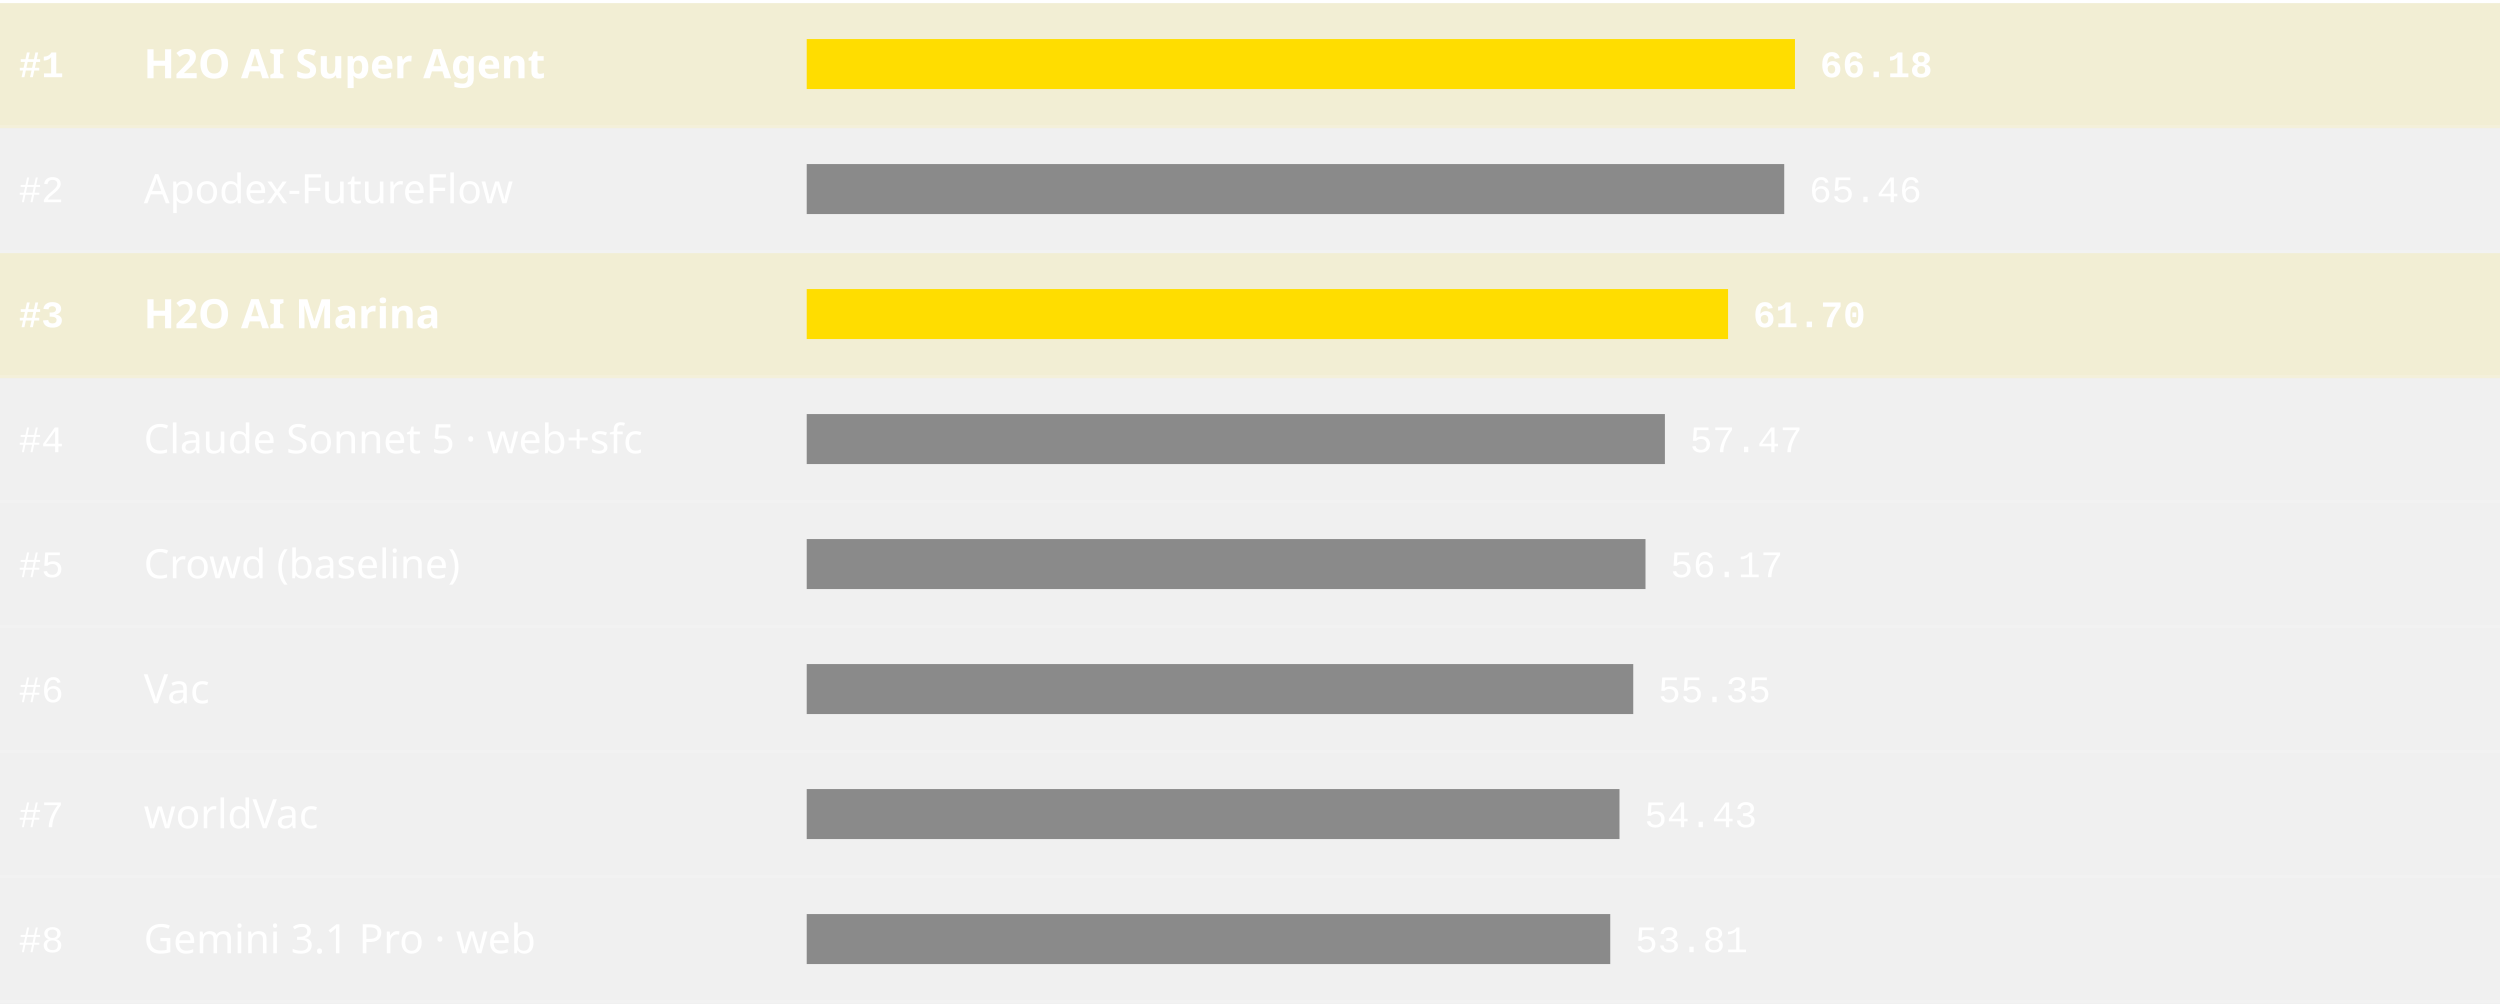
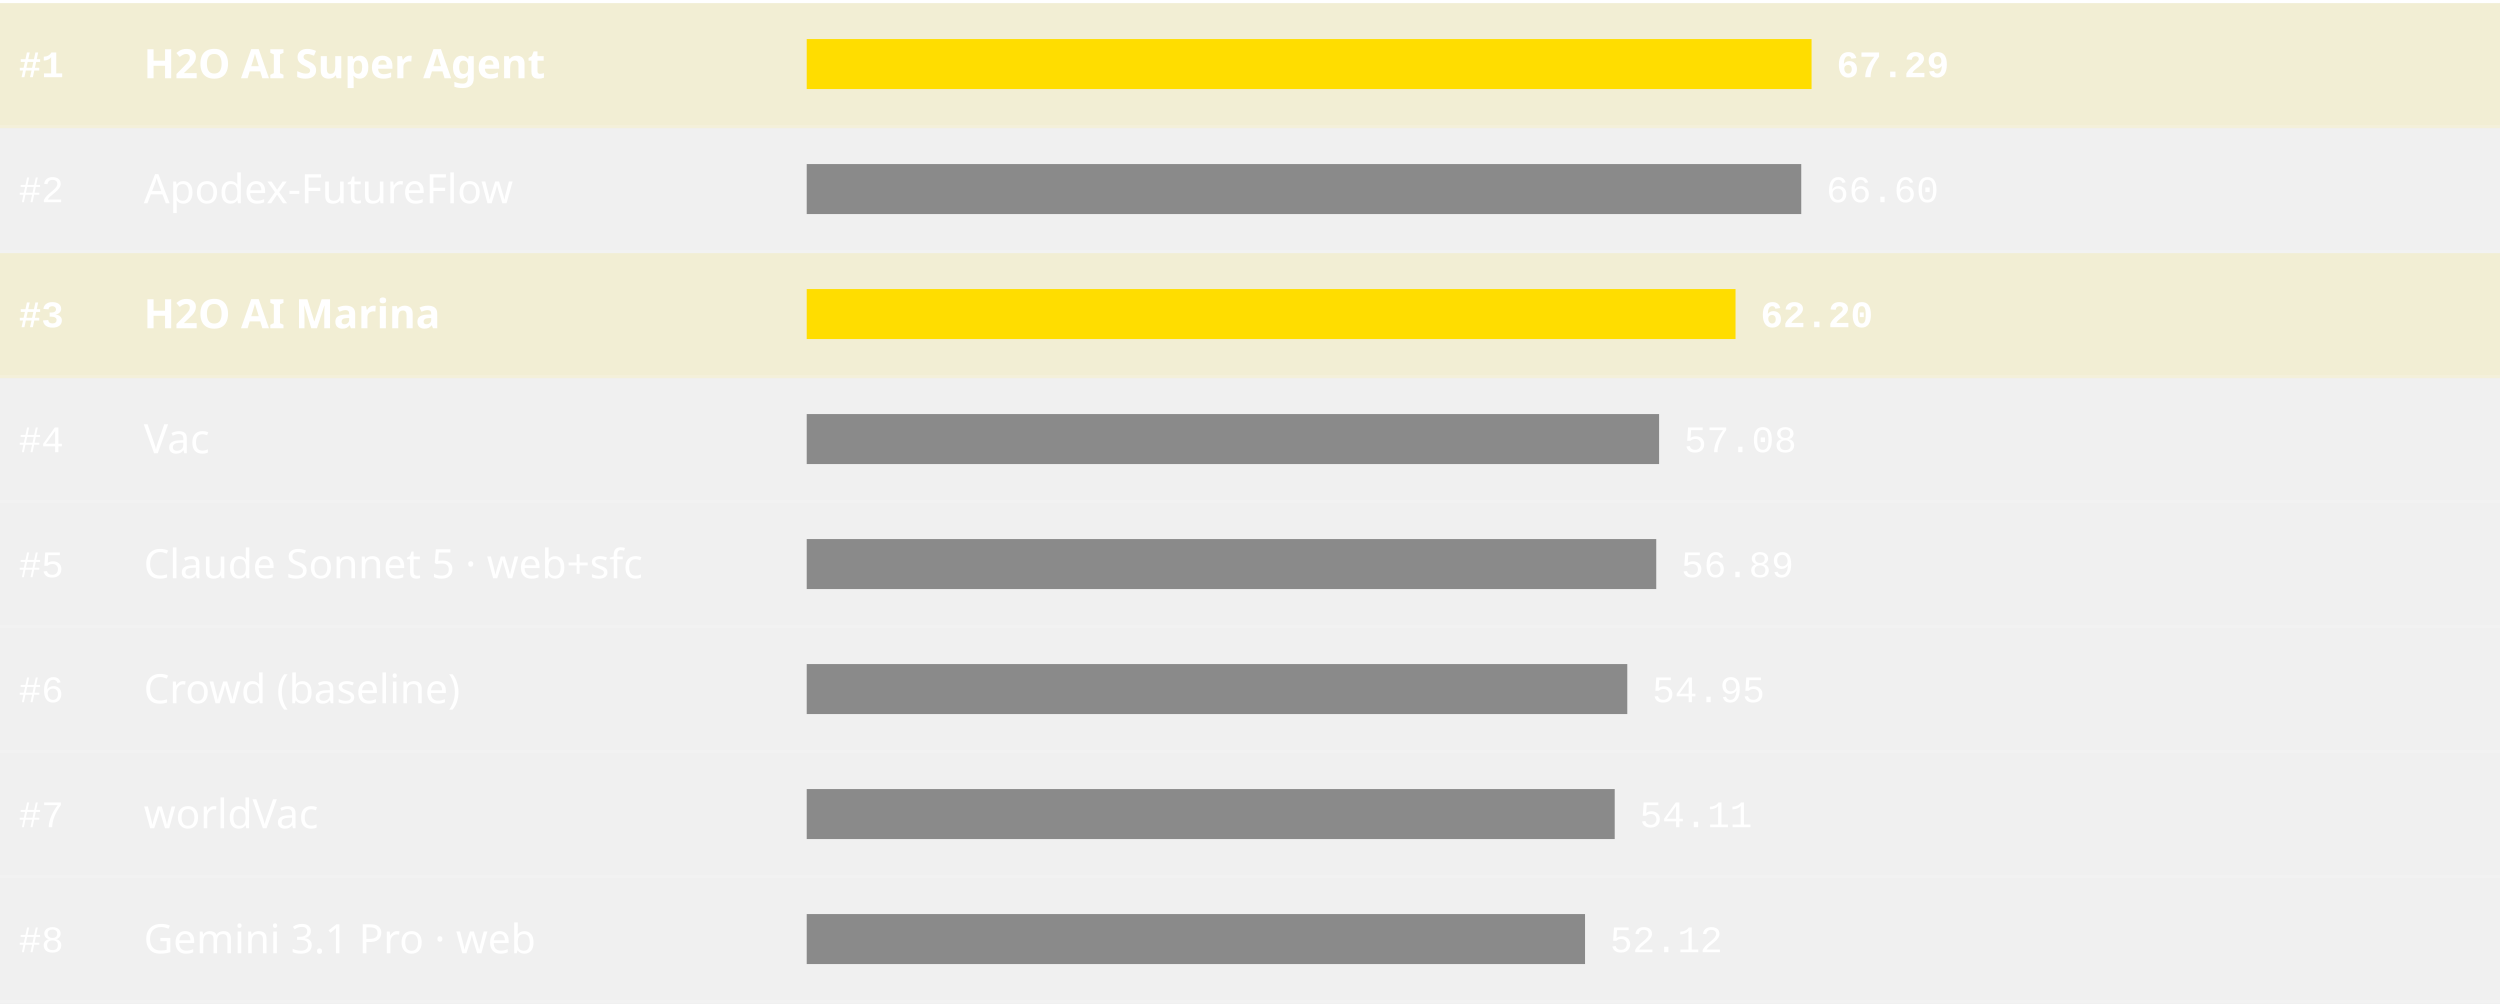
<svg xmlns="http://www.w3.org/2000/svg" width="800" height="321" viewBox="0 0 800 321">
  <style>text{font-family:-apple-system, BlinkMacSystemFont, "Segoe UI", "Noto Sans", Helvetica, Arial, sans-serif;font-size:13px;fill:#FFFFFF}.rank,.value,.comp,.lat,.cost{font-family:ui-monospace, SFMono-Regular, "SF Mono", Menlo, Consolas, "Liberation Mono", monospace;font-size:12px}.sub,.head{font-family:ui-monospace, SFMono-Regular, "SF Mono", Menlo, Consolas, "Liberation Mono", monospace;font-size:10px;fill:rgba(255, 255, 255, .78)}.head{letter-spacing:1px}.head.on{fill:#FFFFFF}text.h2o{font-weight:600}.gap{font-size:16px;fill:rgba(255, 255, 255, .70)}.band{fill:rgba(255, 221, 0, .12)}.bar,.dot,.hatch{fill:#8A8A8A}.bar.h2o,.dot.h2o{fill:#FFDD00}.dot.h2o{stroke:#FFFFFF;stroke-width:2}.bar.ref{fill:url(#hatch)}.rule,.track{fill:rgba(255, 255, 255, .14)}.top{fill:#FFFFFF}</style>
  <rect class="top" x="0" y="0" width="800" height="1" />
  <g class="row h2o">
    <rect class="band" x="0" y="1" width="800" height="40" />
    <text class="rank h2o" x="6" y="24.7" data-src="social-simulation-arena/s0-pairwise/h2oai-superagent#rank">#1</text>
    <text class="name h2o" x="46" y="25.05" data-src="entity:h2ogpte-super-agent">H2O AI Super Agent</text>
-     <rect class="bar h2o" x="258.15" y="12.5" width="316.24" height="16" />
-     <text class="value h2o" x="582.39" y="24.7" data-src="social-simulation-arena/s0-pairwise/h2oai-superagent#score">66.18</text>
+     <rect class="bar h2o" x="258.15" y="12.5" width="321.55" height="16" />
+     <text class="value h2o" x="587.7" y="24.7" data-src="social-simulation-arena/s0-pairwise/h2oai-superagent#score">67.29</text>
    <rect class="rule" x="0" y="40" width="800" height="1" />
  </g>
  <g class="row">
    <text class="rank" x="6" y="64.7" data-src="social-simulation-arena/s0-pairwise/apodex-futureflow#rank">#2</text>
    <text class="name" x="46" y="65.05" data-src="social-simulation-arena/s0-pairwise/apodex-futureflow#name">Apodex-FutureFlow</text>
-     <rect class="bar" x="258.15" y="52.5" width="312.8" height="16" />
-     <text class="value" x="578.95" y="64.7" data-src="social-simulation-arena/s0-pairwise/apodex-futureflow#score">65.46</text>
+     <rect class="bar" x="258.15" y="52.5" width="318.25" height="16" />
+     <text class="value" x="584.4" y="64.7" data-src="social-simulation-arena/s0-pairwise/apodex-futureflow#score">66.60</text>
    <rect class="rule" x="0" y="80" width="800" height="1" />
  </g>
  <g class="row h2o">
    <rect class="band" x="0" y="81" width="800" height="40" />
    <text class="rank h2o" x="6" y="104.7" data-src="social-simulation-arena/s0-pairwise/h2oai-marina#rank">#3</text>
    <text class="name h2o" x="46" y="105.05" data-src="entity:h2o-marina">H2O AI Marina</text>
-     <rect class="bar h2o" x="258.15" y="92.5" width="294.83" height="16" />
-     <text class="value h2o" x="560.98" y="104.7" data-src="social-simulation-arena/s0-pairwise/h2oai-marina#score">61.70</text>
+     <rect class="bar h2o" x="258.15" y="92.5" width="297.22" height="16" />
+     <text class="value h2o" x="563.37" y="104.7" data-src="social-simulation-arena/s0-pairwise/h2oai-marina#score">62.20</text>
    <rect class="rule" x="0" y="120" width="800" height="1" />
  </g>
  <g class="row">
-     <text class="rank" x="6" y="144.7" data-src="social-simulation-arena/s0-pairwise/claude-sonnet-web-superfc#rank">#4</text>
-     <text class="name" x="46" y="145.05" data-src="social-simulation-arena/s0-pairwise/claude-sonnet-web-superfc#name">Claude Sonnet 5 · web+sfc</text>
-     <rect class="bar" x="258.15" y="132.5" width="274.62" height="16" />
-     <text class="value" x="540.77" y="144.7" data-src="social-simulation-arena/s0-pairwise/claude-sonnet-web-superfc#score">57.47</text>
+     <text class="rank" x="6" y="144.7" data-src="social-simulation-arena/s0-pairwise/vac#rank">#4</text>
+     <text class="name" x="46" y="145.05" data-src="social-simulation-arena/s0-pairwise/vac#name">Vac</text>
+     <rect class="bar" x="258.15" y="132.5" width="272.76" height="16" />
+     <text class="value" x="538.91" y="144.7" data-src="social-simulation-arena/s0-pairwise/vac#score">57.08</text>
    <rect class="rule" x="0" y="160" width="800" height="1" />
  </g>
  <g class="row">
-     <text class="rank" x="6" y="184.7" data-src="social-simulation-arena/s0-pairwise/crowd#rank">#5</text>
-     <text class="name" x="46" y="185.05">
-       <tspan data-src="social-simulation-arena/s0-pairwise/crowd#name">Crowd</tspan> (baseline)</text>
-     <rect class="bar" x="258.15" y="172.5" width="268.41" height="16" />
-     <text class="value" x="534.56" y="184.7" data-src="social-simulation-arena/s0-pairwise/crowd#score">56.17</text>
+     <text class="rank" x="6" y="184.7" data-src="social-simulation-arena/s0-pairwise/claude-sonnet-web-superfc#rank">#5</text>
+     <text class="name" x="46" y="185.05" data-src="social-simulation-arena/s0-pairwise/claude-sonnet-web-superfc#name">Claude Sonnet 5 · web+sfc</text>
+     <rect class="bar" x="258.15" y="172.5" width="271.85" height="16" />
+     <text class="value" x="538" y="184.7" data-src="social-simulation-arena/s0-pairwise/claude-sonnet-web-superfc#score">56.89</text>
    <rect class="rule" x="0" y="200" width="800" height="1" />
  </g>
  <g class="row">
-     <text class="rank" x="6" y="224.7" data-src="social-simulation-arena/s0-pairwise/vac#rank">#6</text>
-     <text class="name" x="46" y="225.05" data-src="social-simulation-arena/s0-pairwise/vac#name">Vac</text>
-     <rect class="bar" x="258.15" y="212.5" width="264.49" height="16" />
-     <text class="value" x="530.64" y="224.7" data-src="social-simulation-arena/s0-pairwise/vac#score">55.35</text>
+     <text class="rank" x="6" y="224.7" data-src="social-simulation-arena/s0-pairwise/crowd#rank">#6</text>
+     <text class="name" x="46" y="225.05">
+       <tspan data-src="social-simulation-arena/s0-pairwise/crowd#name">Crowd</tspan> (baseline)</text>
+     <rect class="bar" x="258.15" y="212.5" width="262.58" height="16" />
+     <text class="value" x="528.73" y="224.7" data-src="social-simulation-arena/s0-pairwise/crowd#score">54.95</text>
    <rect class="rule" x="0" y="240" width="800" height="1" />
  </g>
  <g class="row">
    <text class="rank" x="6" y="264.7" data-src="social-simulation-arena/s0-pairwise/worldvac-base#rank">#7</text>
    <text class="name" x="46" y="265.05" data-src="social-simulation-arena/s0-pairwise/worldvac-base#name">worldVac</text>
-     <rect class="bar" x="258.15" y="252.5" width="260.09" height="16" />
-     <text class="value" x="526.24" y="264.7" data-src="social-simulation-arena/s0-pairwise/worldvac-base#score">54.43</text>
+     <rect class="bar" x="258.15" y="252.5" width="258.56" height="16" />
+     <text class="value" x="524.71" y="264.7" data-src="social-simulation-arena/s0-pairwise/worldvac-base#score">54.11</text>
    <rect class="rule" x="0" y="280" width="800" height="1" />
  </g>
  <g class="row">
    <text class="rank" x="6" y="304.7" data-src="social-simulation-arena/s0-pairwise/gemini-pro-web#rank">#8</text>
    <text class="name" x="46" y="305.05" data-src="social-simulation-arena/s0-pairwise/gemini-pro-web#name">Gemini 3.1 Pro · web</text>
-     <rect class="bar" x="258.15" y="292.5" width="257.13" height="16" />
-     <text class="value" x="523.28" y="304.7" data-src="social-simulation-arena/s0-pairwise/gemini-pro-web#score">53.81</text>
+     <rect class="bar" x="258.15" y="292.5" width="249.06" height="16" />
+     <text class="value" x="515.21" y="304.7" data-src="social-simulation-arena/s0-pairwise/gemini-pro-web#score">52.12</text>
    <rect class="rule" x="0" y="320" width="800" height="1" />
  </g>
</svg>
